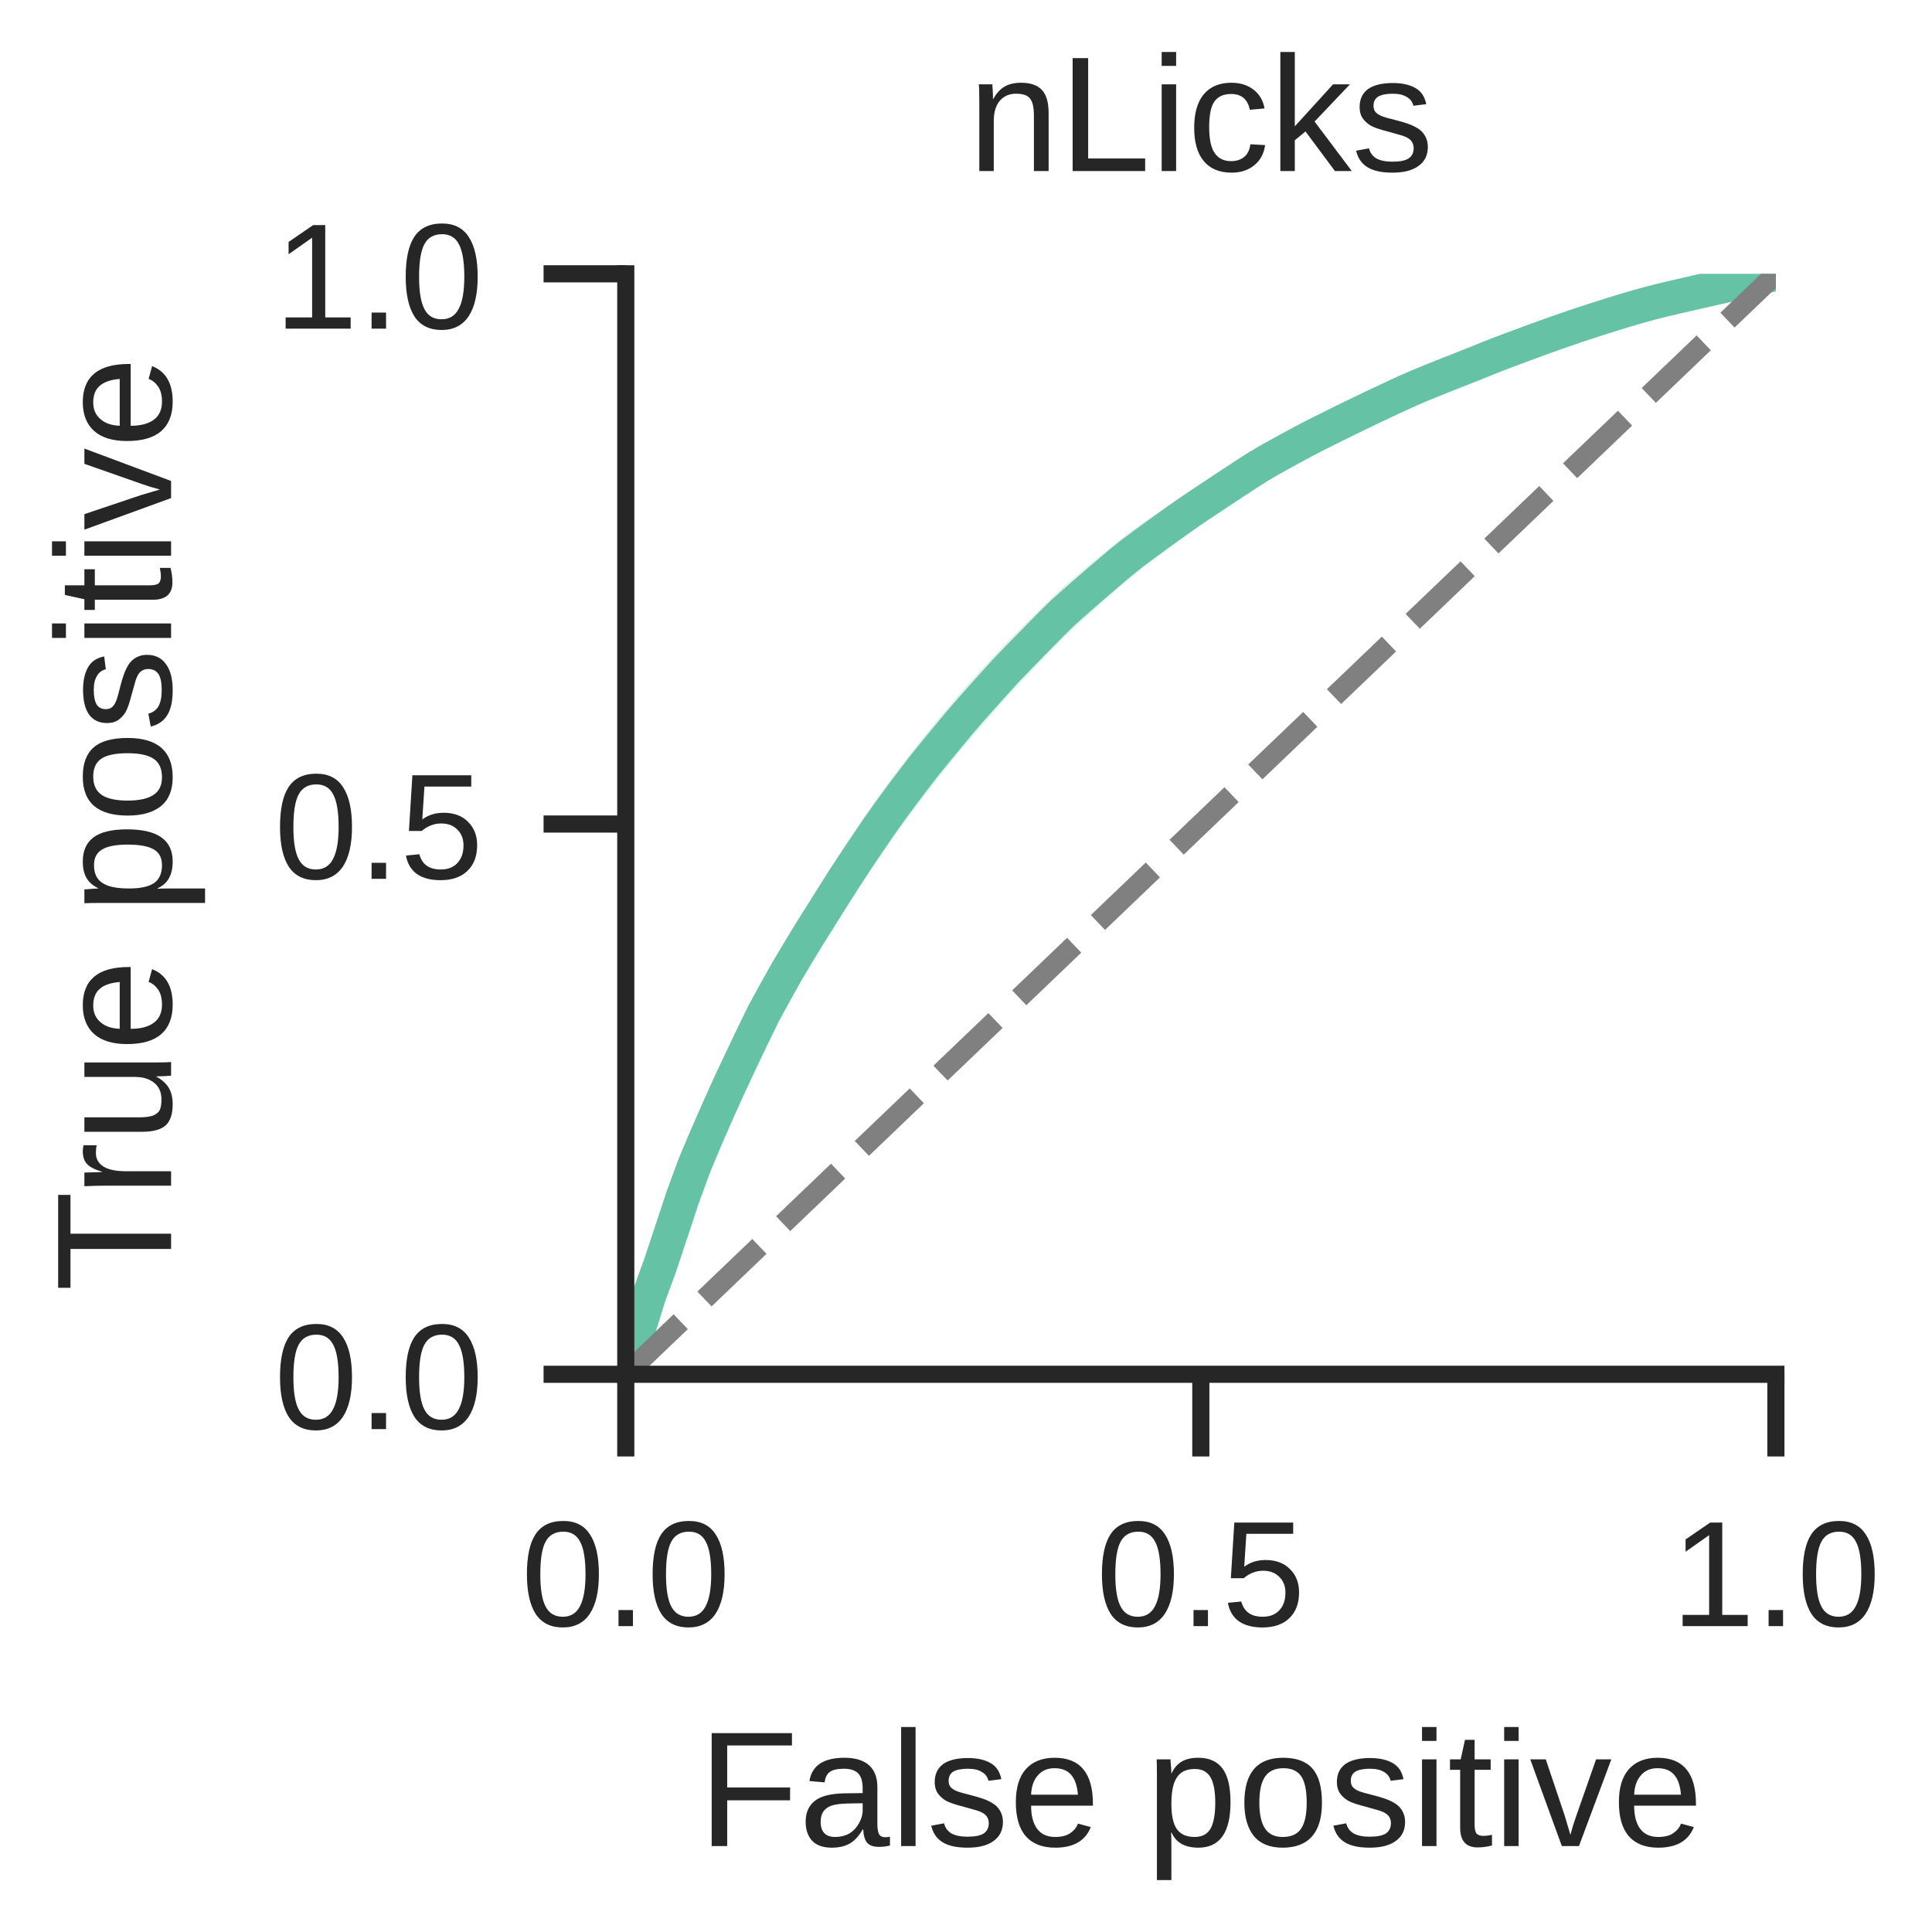
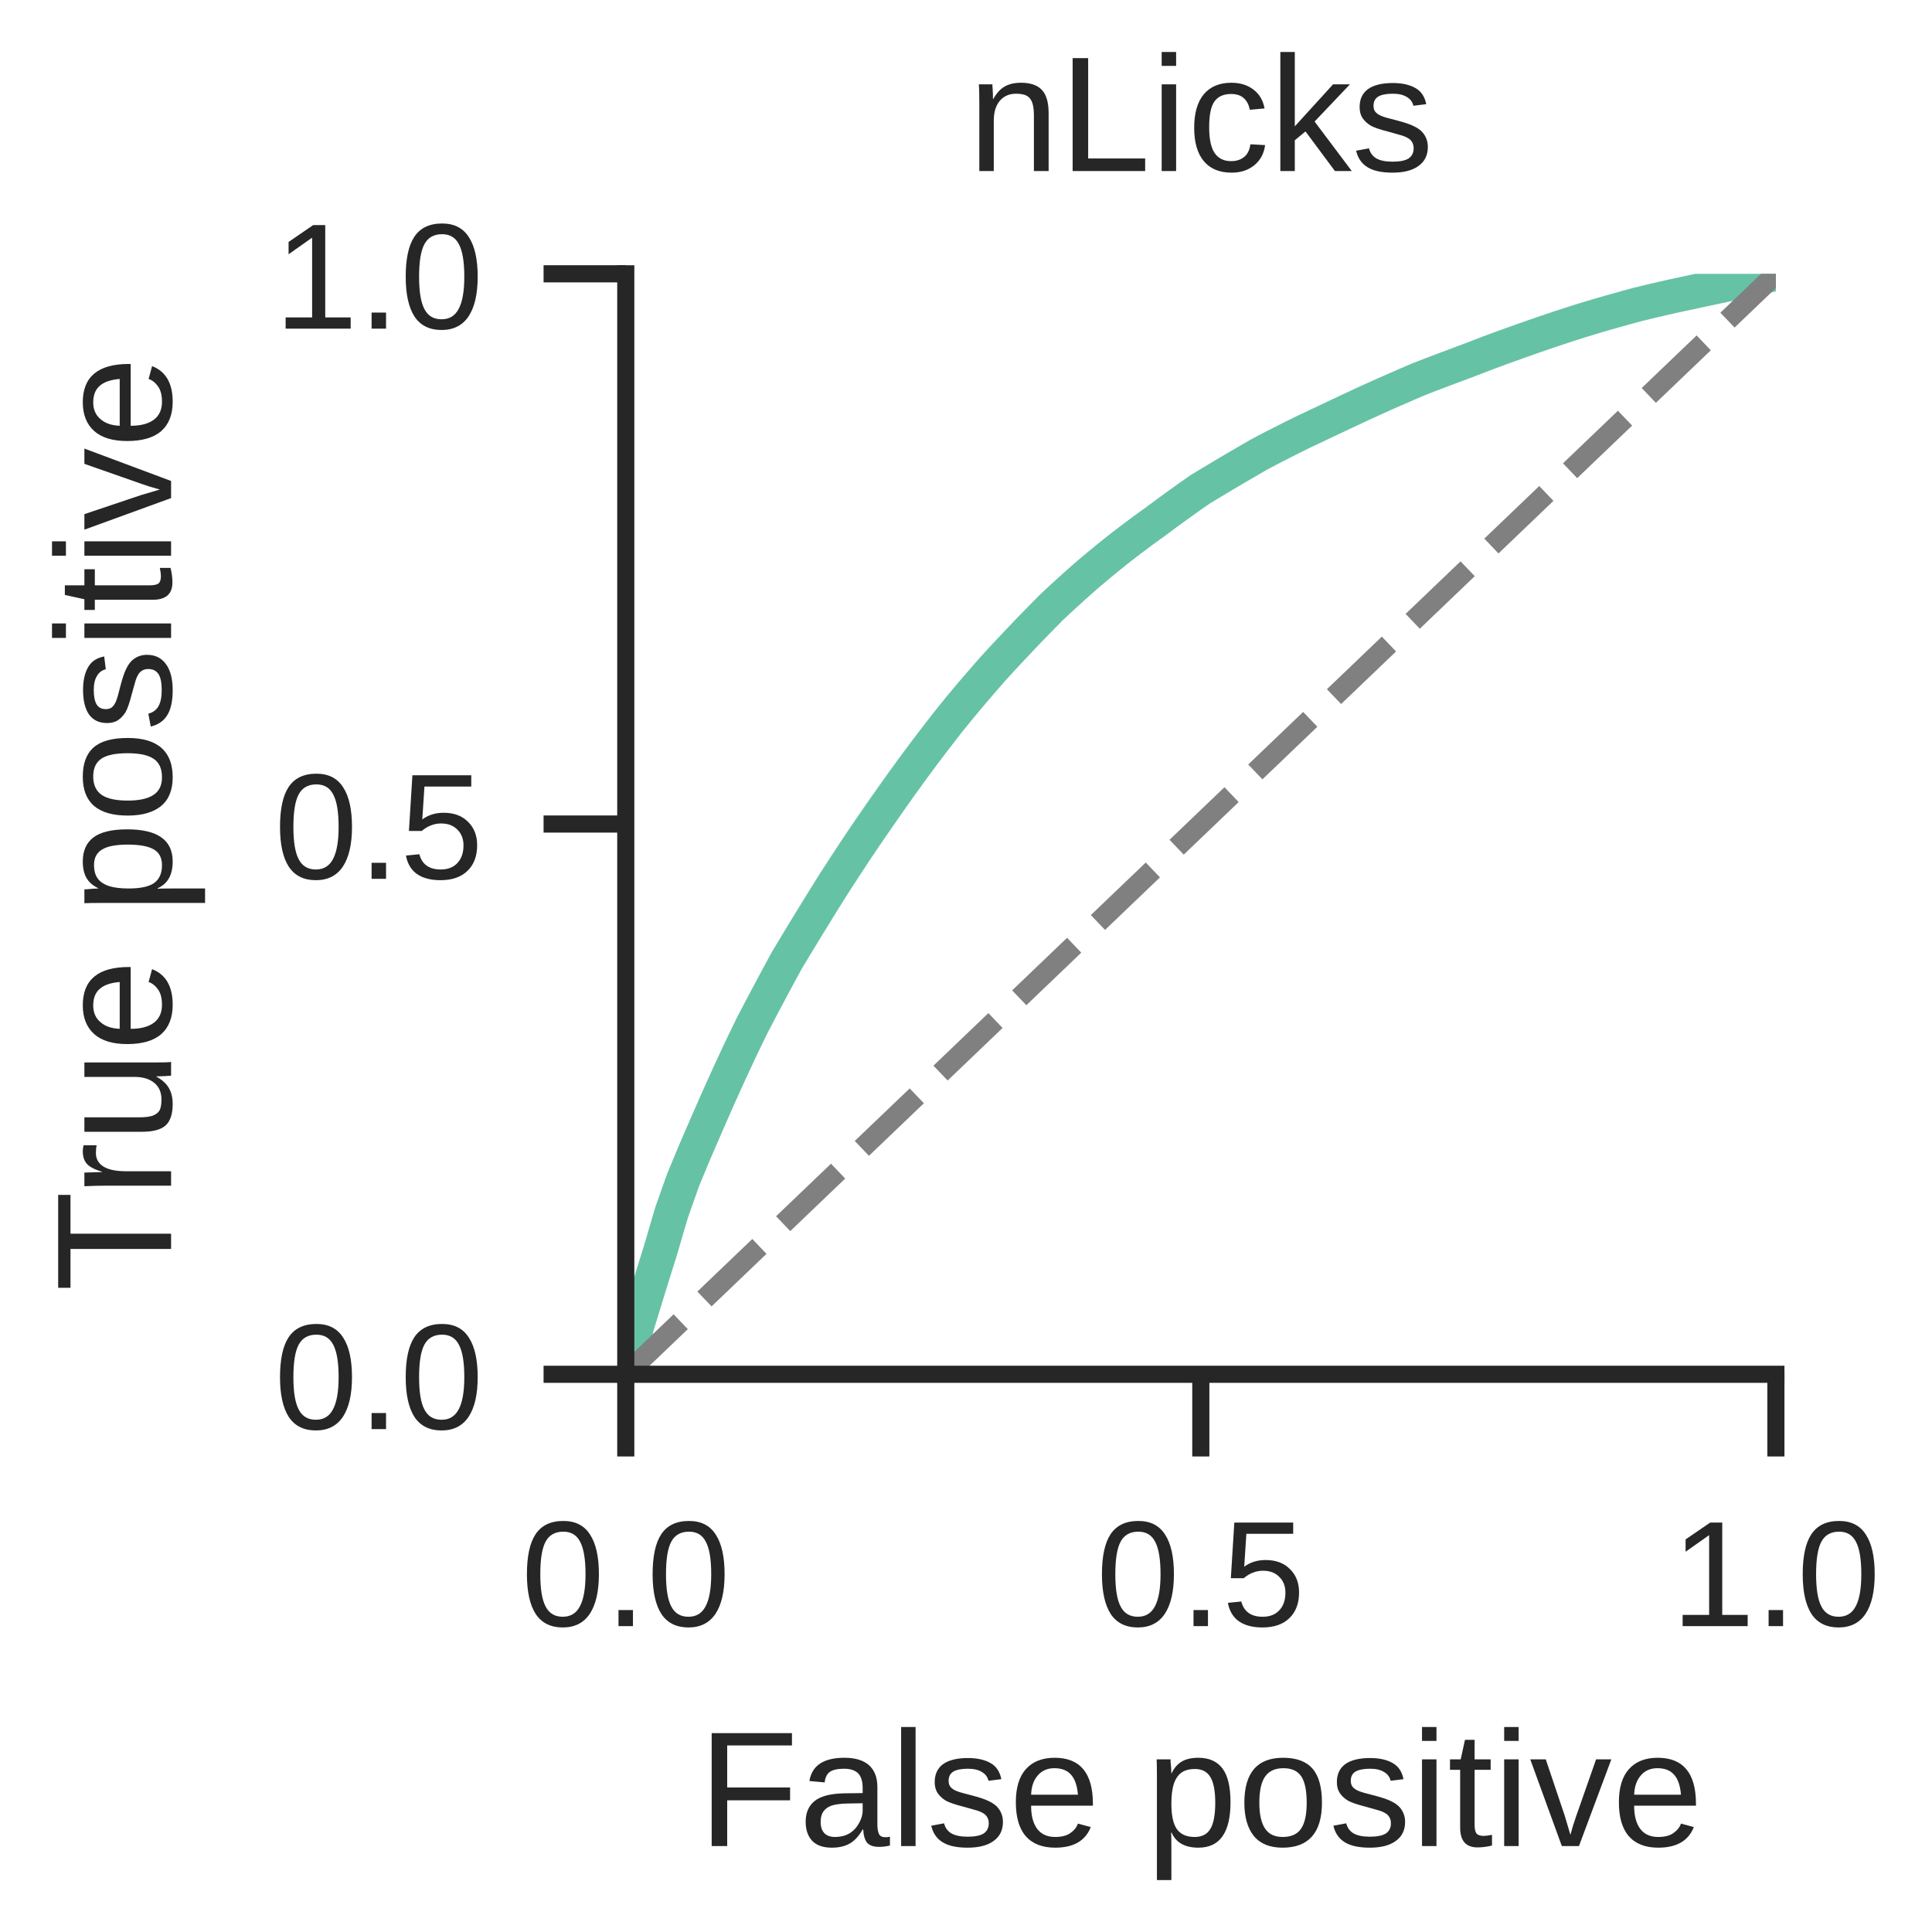
<svg xmlns="http://www.w3.org/2000/svg" xmlns:xlink="http://www.w3.org/1999/xlink" width="112.819pt" height="112.819pt" viewBox="0 0 112.819 112.819" version="1.1">
  <defs>
    <style type="text/css">*{stroke-linejoin: round; stroke-linecap: butt}</style>
  </defs>
  <g id="figure_1">
    <g id="patch_1">
      <path d="M 0 112.819  L 112.819 112.819  L 112.819 0  L 0 0  z " style="fill: #ffffff" />
    </g>
    <g id="axes_1">
      <g id="patch_2">
        <path d="M 36.542 80.251  L 103.703 80.251  L 103.703 15.989  L 36.542 15.989  z " style="fill: #ffffff" />
      </g>
      <g id="matplotlib.axis_1">
        <g id="xtick_1">
          <g id="line2d_1">
            <defs>
-               <path id="m3c85a74592" d="M 0 0  L 0 4.8  " style="stroke: #262626" />
+               <path id="m5eb7598e95" d="M 0 0  L 0 4.8  " style="stroke: #262626" />
            </defs>
            <g>
-               <use xlink:href="#m3c85a74592" x="36.542" y="80.251" style="fill: #262626; stroke: #262626" />
+               <use xlink:href="#m5eb7598e95" x="36.542" y="80.251" style="fill: #262626; stroke: #262626" />
            </g>
          </g>
          <g id="text_1">
            <text style="font-size: 8.8px; font-family: 'Arial', 'DejaVu Sans', 'Liberation Sans', 'Bitstream Vera Sans', sans-serif; text-anchor: middle; fill: #262626" x="36.542" y="94.957" transform="rotate(-0 36.54162 94.95733)">0.0</text>
          </g>
        </g>
        <g id="xtick_2">
          <g id="line2d_2">
            <g>
-               <use xlink:href="#m3c85a74592" x="70.122" y="80.251" style="fill: #262626; stroke: #262626" />
+               <use xlink:href="#m5eb7598e95" x="70.122" y="80.251" style="fill: #262626; stroke: #262626" />
            </g>
          </g>
          <g id="text_2">
            <text style="font-size: 8.8px; font-family: 'Arial', 'DejaVu Sans', 'Liberation Sans', 'Bitstream Vera Sans', sans-serif; text-anchor: middle; fill: #262626" x="70.122" y="94.957" transform="rotate(-0 70.12214 94.95733)">0.5</text>
          </g>
        </g>
        <g id="xtick_3">
          <g id="line2d_3">
            <g>
-               <use xlink:href="#m3c85a74592" x="103.703" y="80.251" style="fill: #262626; stroke: #262626" />
+               <use xlink:href="#m5eb7598e95" x="103.703" y="80.251" style="fill: #262626; stroke: #262626" />
            </g>
          </g>
          <g id="text_3">
            <text style="font-size: 8.8px; font-family: 'Arial', 'DejaVu Sans', 'Liberation Sans', 'Bitstream Vera Sans', sans-serif; text-anchor: middle; fill: #262626" x="103.703" y="94.957" transform="rotate(-0 103.7027 94.95733)">1.0</text>
          </g>
        </g>
        <g id="text_4">
          <text style="font-size: 9.6px; font-family: 'Arial', 'DejaVu Sans', 'Liberation Sans', 'Bitstream Vera Sans', sans-serif; text-anchor: middle; fill: #262626" x="70.122" y="107.798" transform="rotate(-0 70.12214 107.7983)">False positive</text>
        </g>
      </g>
      <g id="matplotlib.axis_2">
        <g id="ytick_1">
          <g id="line2d_4">
            <defs>
-               <path id="m4504265330" d="M 0 0  L -4.8 0  " style="stroke: #262626" />
+               <path id="m11e0db079c" d="M 0 0  L -4.8 0  " style="stroke: #262626" />
            </defs>
            <g>
-               <use xlink:href="#m4504265330" x="36.542" y="80.251" style="fill: #262626; stroke: #262626" />
+               <use xlink:href="#m11e0db079c" x="36.542" y="80.251" style="fill: #262626; stroke: #262626" />
            </g>
          </g>
          <g id="text_5">
            <text style="font-size: 8.8px; font-family: 'Arial', 'DejaVu Sans', 'Liberation Sans', 'Bitstream Vera Sans', sans-serif; text-anchor: end; fill: #262626" x="28.242" y="83.454" transform="rotate(-0 28.24161 83.45401)">0.0</text>
          </g>
        </g>
        <g id="ytick_2">
          <g id="line2d_5">
            <g>
-               <use xlink:href="#m4504265330" x="36.542" y="48.12" style="fill: #262626; stroke: #262626" />
+               <use xlink:href="#m11e0db079c" x="36.542" y="48.12" style="fill: #262626; stroke: #262626" />
            </g>
          </g>
          <g id="text_6">
            <text style="font-size: 8.8px; font-family: 'Arial', 'DejaVu Sans', 'Liberation Sans', 'Bitstream Vera Sans', sans-serif; text-anchor: end; fill: #262626" x="28.242" y="51.323" transform="rotate(-0 28.24161 51.32332)">0.5</text>
          </g>
        </g>
        <g id="ytick_3">
          <g id="line2d_6">
            <g>
-               <use xlink:href="#m4504265330" x="36.542" y="15.989" style="fill: #262626; stroke: #262626" />
+               <use xlink:href="#m11e0db079c" x="36.542" y="15.989" style="fill: #262626; stroke: #262626" />
            </g>
          </g>
          <g id="text_7">
            <text style="font-size: 8.8px; font-family: 'Arial', 'DejaVu Sans', 'Liberation Sans', 'Bitstream Vera Sans', sans-serif; text-anchor: end; fill: #262626" x="28.242" y="19.193" transform="rotate(-0 28.24161 19.19262)">1.0</text>
          </g>
        </g>
        <g id="text_8">
          <text style="font-size: 9.6px; font-family: 'Arial', 'DejaVu Sans', 'Liberation Sans', 'Bitstream Vera Sans', sans-serif; text-anchor: middle; fill: #262626" x="9.989" y="48.12" transform="rotate(-90 9.989302 48.12)">True positive</text>
        </g>
      </g>
      <g id="FillBetweenPolyCollection_1">
        <defs>
-           <path id="m8d57be5f4e" d="M 36.542 -32.568  L 36.542 -32.568  L 37.213 -34.372  L 37.885 -36.095  L 38.556 -37.735  L 39.228 -39.569  L 39.9 -41.433  L 40.571 -43.152  L 41.243 -44.699  L 41.914 -46.181  L 42.586 -47.633  L 43.258 -49.029  L 43.929 -50.404  L 44.601 -51.753  L 45.273 -52.976  L 45.944 -54.18  L 46.616 -55.316  L 47.287 -56.418  L 47.959 -57.498  L 48.631 -58.577  L 49.302 -59.652  L 49.974 -60.693  L 50.645 -61.707  L 51.317 -62.709  L 51.989 -63.674  L 52.66 -64.606  L 53.332 -65.518  L 54.003 -66.407  L 54.675 -67.257  L 55.347 -68.087  L 56.018 -68.913  L 56.69 -69.706  L 57.362 -70.48  L 58.033 -71.255  L 58.705 -72.022  L 59.376 -72.741  L 60.048 -73.452  L 60.72 -74.158  L 61.391 -74.859  L 62.063 -75.539  L 62.734 -76.165  L 63.406 -76.777  L 64.078 -77.384  L 64.749 -77.984  L 65.421 -78.58  L 66.092 -79.144  L 66.764 -79.669  L 67.436 -80.189  L 68.107 -80.705  L 68.779 -81.227  L 69.451 -81.741  L 70.122 -82.235  L 70.794 -82.715  L 71.465 -83.205  L 72.137 -83.688  L 72.809 -84.166  L 73.48 -84.637  L 74.152 -85.064  L 74.823 -85.473  L 75.495 -85.876  L 76.167 -86.268  L 76.838 -86.646  L 77.51 -87.007  L 78.181 -87.368  L 78.853 -87.722  L 79.525 -88.068  L 80.196 -88.411  L 80.868 -88.747  L 81.54 -89.077  L 82.211 -89.402  L 82.883 -89.709  L 83.554 -89.997  L 84.226 -90.28  L 84.898 -90.558  L 85.569 -90.836  L 86.241 -91.115  L 86.912 -91.409  L 87.584 -91.692  L 88.256 -91.962  L 88.927 -92.231  L 89.599 -92.499  L 90.27 -92.763  L 90.942 -93.016  L 91.614 -93.268  L 92.285 -93.513  L 92.957 -93.752  L 93.629 -93.987  L 94.3 -94.218  L 94.972 -94.441  L 95.643 -94.657  L 96.315 -94.863  L 96.987 -95.056  L 97.658 -95.236  L 98.33 -95.412  L 99.001 -95.587  L 99.673 -95.761  L 100.345 -95.934  L 101.016 -96.107  L 101.688 -96.288  L 102.359 -96.468  L 103.031 -96.649  L 103.703 -96.83  L 103.703 -96.83  L 103.703 -96.83  L 103.031 -96.695  L 102.359 -96.56  L 101.688 -96.425  L 101.016 -96.289  L 100.345 -96.158  L 99.673 -96.026  L 99.001 -95.894  L 98.33 -95.761  L 97.658 -95.626  L 96.987 -95.486  L 96.315 -95.335  L 95.643 -95.17  L 94.972 -94.994  L 94.3 -94.81  L 93.629 -94.618  L 92.957 -94.422  L 92.285 -94.222  L 91.614 -94.012  L 90.942 -93.794  L 90.27 -93.576  L 89.599 -93.348  L 88.927 -93.118  L 88.256 -92.888  L 87.584 -92.657  L 86.912 -92.411  L 86.241 -92.157  L 85.569 -91.905  L 84.898 -91.652  L 84.226 -91.4  L 83.554 -91.142  L 82.883 -90.881  L 82.211 -90.603  L 81.54 -90.313  L 80.868 -90.019  L 80.196 -89.721  L 79.525 -89.418  L 78.853 -89.114  L 78.181 -88.809  L 77.51 -88.501  L 76.838 -88.194  L 76.167 -87.87  L 75.495 -87.542  L 74.823 -87.209  L 74.152 -86.872  L 73.48 -86.515  L 72.809 -86.121  L 72.137 -85.724  L 71.465 -85.325  L 70.794 -84.921  L 70.122 -84.514  L 69.451 -84.095  L 68.779 -83.663  L 68.107 -83.225  L 67.436 -82.776  L 66.764 -82.308  L 66.092 -81.836  L 65.421 -81.32  L 64.749 -80.775  L 64.078 -80.226  L 63.406 -79.669  L 62.734 -79.106  L 62.063 -78.53  L 61.391 -77.892  L 60.72 -77.229  L 60.048 -76.565  L 59.376 -75.896  L 58.705 -75.219  L 58.033 -74.502  L 57.362 -73.779  L 56.69 -73.043  L 56.018 -72.282  L 55.347 -71.486  L 54.675 -70.692  L 54.003 -69.881  L 53.332 -69.03  L 52.66 -68.16  L 51.989 -67.271  L 51.317 -66.345  L 50.645 -65.365  L 49.974 -64.38  L 49.302 -63.371  L 48.631 -62.328  L 47.959 -61.268  L 47.287 -60.212  L 46.616 -59.111  L 45.944 -57.988  L 45.273 -56.789  L 44.601 -55.56  L 43.929 -54.155  L 43.258 -52.708  L 42.586 -51.24  L 41.914 -49.715  L 41.243 -48.129  L 40.571 -46.489  L 39.9 -44.569  L 39.228 -42.378  L 38.556 -40.167  L 37.885 -38.134  L 37.213 -35.524  L 36.542 -32.568  z " />
+           <path id="ma2e9521bee" d="M 36.542 -32.568  L 36.542 -32.568  L 37.213 -34.721  L 37.885 -36.512  L 38.556 -38.447  L 39.228 -40.507  L 39.9 -42.289  L 40.571 -43.853  L 41.243 -45.361  L 41.914 -46.849  L 42.586 -48.294  L 43.258 -49.701  L 43.929 -51.062  L 44.601 -52.331  L 45.273 -53.584  L 45.944 -54.811  L 46.616 -55.925  L 47.287 -57.028  L 47.959 -58.128  L 48.631 -59.224  L 49.302 -60.277  L 49.974 -61.321  L 50.645 -62.337  L 51.317 -63.325  L 51.989 -64.32  L 52.66 -65.303  L 53.332 -66.266  L 54.003 -67.203  L 54.675 -68.113  L 55.347 -69.009  L 56.018 -69.867  L 56.69 -70.697  L 57.362 -71.511  L 58.033 -72.319  L 58.705 -73.079  L 59.376 -73.822  L 60.048 -74.563  L 60.72 -75.272  L 61.391 -75.973  L 62.063 -76.623  L 62.734 -77.253  L 63.406 -77.875  L 64.078 -78.471  L 64.749 -79.047  L 65.421 -79.607  L 66.092 -80.143  L 66.764 -80.666  L 67.436 -81.172  L 68.107 -81.704  L 68.779 -82.232  L 69.451 -82.752  L 70.122 -83.253  L 70.794 -83.696  L 71.465 -84.131  L 72.137 -84.565  L 72.809 -84.991  L 73.48 -85.415  L 74.152 -85.805  L 74.823 -86.18  L 75.495 -86.551  L 76.167 -86.909  L 76.838 -87.25  L 77.51 -87.59  L 78.181 -87.929  L 78.853 -88.265  L 79.525 -88.598  L 80.196 -88.922  L 80.868 -89.242  L 81.54 -89.554  L 82.211 -89.863  L 82.883 -90.163  L 83.554 -90.432  L 84.226 -90.696  L 84.898 -90.956  L 85.569 -91.214  L 86.241 -91.481  L 86.912 -91.756  L 87.584 -92.022  L 88.256 -92.28  L 88.927 -92.537  L 89.599 -92.789  L 90.27 -93.035  L 90.942 -93.276  L 91.614 -93.512  L 92.285 -93.742  L 92.957 -93.965  L 93.629 -94.181  L 94.3 -94.391  L 94.972 -94.597  L 95.643 -94.798  L 96.315 -94.98  L 96.987 -95.157  L 97.658 -95.328  L 98.33 -95.493  L 99.001 -95.657  L 99.673 -95.821  L 100.345 -95.984  L 101.016 -96.148  L 101.688 -96.318  L 102.359 -96.489  L 103.031 -96.659  L 103.703 -96.83  L 103.703 -96.83  L 103.703 -96.83  L 103.031 -96.704  L 102.359 -96.578  L 101.688 -96.452  L 101.016 -96.326  L 100.345 -96.203  L 99.673 -96.08  L 99.001 -95.957  L 98.33 -95.833  L 97.658 -95.708  L 96.987 -95.576  L 96.315 -95.436  L 95.643 -95.291  L 94.972 -95.127  L 94.3 -94.957  L 93.629 -94.784  L 92.957 -94.605  L 92.285 -94.418  L 91.614 -94.22  L 90.942 -94.014  L 90.27 -93.803  L 89.599 -93.587  L 88.927 -93.367  L 88.256 -93.144  L 87.584 -92.92  L 86.912 -92.686  L 86.241 -92.444  L 85.569 -92.2  L 84.898 -91.957  L 84.226 -91.713  L 83.554 -91.465  L 82.883 -91.215  L 82.211 -90.943  L 81.54 -90.664  L 80.868 -90.387  L 80.196 -90.102  L 79.525 -89.813  L 78.853 -89.518  L 78.181 -89.223  L 77.51 -88.927  L 76.838 -88.632  L 76.167 -88.338  L 75.495 -88.037  L 74.823 -87.728  L 74.152 -87.417  L 73.48 -87.093  L 72.809 -86.737  L 72.137 -86.381  L 71.465 -86.016  L 70.794 -85.652  L 70.122 -85.283  L 69.451 -84.854  L 68.779 -84.411  L 68.107 -83.963  L 67.436 -83.497  L 66.764 -83.034  L 66.092 -82.552  L 65.421 -82.06  L 64.749 -81.545  L 64.078 -81.019  L 63.406 -80.478  L 62.734 -79.905  L 62.063 -79.32  L 61.391 -78.716  L 60.72 -78.052  L 60.048 -77.384  L 59.376 -76.701  L 58.705 -76.019  L 58.033 -75.325  L 57.362 -74.59  L 56.69 -73.843  L 56.018 -73.067  L 55.347 -72.263  L 54.675 -71.421  L 54.003 -70.567  L 53.332 -69.698  L 52.66 -68.807  L 51.989 -67.898  L 51.317 -66.965  L 50.645 -66.016  L 49.974 -65.038  L 49.302 -64.032  L 48.631 -63.02  L 47.959 -61.956  L 47.287 -60.876  L 46.616 -59.78  L 45.944 -58.66  L 45.273 -57.408  L 44.601 -56.136  L 43.929 -54.849  L 43.258 -53.438  L 42.586 -51.95  L 41.914 -50.423  L 41.243 -48.848  L 40.571 -47.257  L 39.9 -45.594  L 39.228 -43.59  L 38.556 -41.084  L 37.885 -38.728  L 37.213 -36.133  L 36.542 -32.568  z " />
        </defs>
-         <g clip-path="url(#p52b09175f5)">
-           <use xlink:href="#m8d57be5f4e" x="0" y="112.819" style="fill: #66c2a5; fill-opacity: 0.2" />
+         <g clip-path="url(#pa58ab09000)">
+           <use xlink:href="#ma2e9521bee" x="0" y="112.819" style="fill: #66c2a5; fill-opacity: 0.2" />
        </g>
      </g>
      <g id="line2d_7">
-         <path d="M 36.542 80.251  L 37.213 77.871  L 37.885 75.705  L 38.556 73.868  L 39.228 71.846  L 39.9 69.818  L 40.571 67.998  L 41.243 66.405  L 41.914 64.871  L 42.586 63.383  L 43.258 61.95  L 43.929 60.539  L 44.601 59.163  L 45.273 57.937  L 45.944 56.735  L 46.616 55.606  L 47.287 54.504  L 47.959 53.436  L 48.631 52.366  L 49.302 51.307  L 49.974 50.282  L 50.645 49.283  L 51.317 48.292  L 51.989 47.346  L 52.66 46.436  L 53.332 45.545  L 54.003 44.675  L 54.675 43.845  L 55.347 43.033  L 56.018 42.222  L 56.69 41.444  L 57.362 40.689  L 58.033 39.94  L 58.705 39.199  L 59.376 38.501  L 60.048 37.81  L 60.72 37.126  L 61.391 36.443  L 62.063 35.784  L 62.734 35.184  L 63.406 34.596  L 64.078 34.014  L 64.749 33.439  L 65.421 32.869  L 66.092 32.329  L 66.764 31.83  L 67.436 31.337  L 68.107 30.854  L 68.779 30.374  L 69.451 29.901  L 70.122 29.445  L 70.794 29.001  L 71.465 28.554  L 72.137 28.113  L 72.809 27.675  L 73.48 27.243  L 74.152 26.851  L 74.823 26.478  L 75.495 26.11  L 76.167 25.75  L 76.838 25.399  L 77.51 25.065  L 78.181 24.73  L 78.853 24.401  L 79.525 24.076  L 80.196 23.753  L 80.868 23.436  L 81.54 23.124  L 82.211 22.816  L 82.883 22.524  L 83.554 22.25  L 84.226 21.979  L 84.898 21.714  L 85.569 21.448  L 86.241 21.183  L 86.912 20.909  L 87.584 20.645  L 88.256 20.394  L 88.927 20.144  L 89.599 19.895  L 90.27 19.65  L 90.942 19.414  L 91.614 19.179  L 92.285 18.951  L 92.957 18.732  L 93.629 18.516  L 94.3 18.305  L 94.972 18.101  L 95.643 17.906  L 96.315 17.72  L 96.987 17.548  L 97.658 17.388  L 98.33 17.232  L 99.001 17.078  L 99.673 16.925  L 100.345 16.773  L 101.016 16.621  L 101.688 16.463  L 102.359 16.305  L 103.031 16.147  L 103.703 15.989  " clip-path="url(#p52b09175f5)" style="fill: none; stroke: #66c2a5; stroke-width: 2; stroke-linecap: round" />
+         <path d="M 36.542 80.251  L 37.213 77.392  L 37.885 75.199  L 38.556 73.053  L 39.228 70.77  L 39.9 68.877  L 40.571 67.264  L 41.243 65.714  L 41.914 64.183  L 42.586 62.697  L 43.258 61.249  L 43.929 59.864  L 44.601 58.585  L 45.273 57.323  L 45.944 56.083  L 46.616 54.967  L 47.287 53.867  L 47.959 52.777  L 48.631 51.697  L 49.302 50.664  L 49.974 49.639  L 50.645 48.642  L 51.317 47.674  L 51.989 46.709  L 52.66 45.764  L 53.332 44.837  L 54.003 43.934  L 54.675 43.052  L 55.347 42.183  L 56.018 41.352  L 56.69 40.549  L 57.362 39.768  L 58.033 38.997  L 58.705 38.27  L 59.376 37.557  L 60.048 36.845  L 60.72 36.157  L 61.391 35.474  L 62.063 34.848  L 62.734 34.24  L 63.406 33.642  L 64.078 33.074  L 64.749 32.523  L 65.421 31.985  L 66.092 31.471  L 66.764 30.969  L 67.436 30.485  L 68.107 29.986  L 68.779 29.498  L 69.451 29.016  L 70.122 28.551  L 70.794 28.145  L 71.465 27.745  L 72.137 27.346  L 72.809 26.955  L 73.48 26.565  L 74.152 26.208  L 74.823 25.865  L 75.495 25.525  L 76.167 25.195  L 76.838 24.878  L 77.51 24.56  L 78.181 24.243  L 78.853 23.927  L 79.525 23.613  L 80.196 23.307  L 80.868 23.004  L 81.54 22.71  L 82.211 22.416  L 82.883 22.13  L 83.554 21.87  L 84.226 21.615  L 84.898 21.363  L 85.569 21.112  L 86.241 20.856  L 86.912 20.598  L 87.584 20.348  L 88.256 20.107  L 88.927 19.867  L 89.599 19.631  L 90.27 19.4  L 90.942 19.174  L 91.614 18.953  L 92.285 18.739  L 92.957 18.534  L 93.629 18.336  L 94.3 18.145  L 94.972 17.957  L 95.643 17.775  L 96.315 17.611  L 96.987 17.453  L 97.658 17.301  L 98.33 17.156  L 99.001 17.012  L 99.673 16.868  L 100.345 16.725  L 101.016 16.582  L 101.688 16.434  L 102.359 16.285  L 103.031 16.137  L 103.703 15.989  " clip-path="url(#pa58ab09000)" style="fill: none; stroke: #66c2a5; stroke-width: 2; stroke-linecap: round" />
      </g>
      <g id="line2d_8">
-         <path d="M 36.542 80.251  L 103.703 15.989  " clip-path="url(#p52b09175f5)" style="fill: none; stroke-dasharray: 4.44,1.92; stroke-dashoffset: 0; stroke: #808080; stroke-width: 1.2" />
+         <path d="M 36.542 80.251  L 103.703 15.989  " clip-path="url(#pa58ab09000)" style="fill: none; stroke-dasharray: 4.44,1.92; stroke-dashoffset: 0; stroke: #808080; stroke-width: 1.2" />
      </g>
      <g id="patch_3">
        <path d="M 36.542 80.251  L 36.542 15.989  " style="fill: none; stroke: #262626; stroke-linejoin: miter; stroke-linecap: square" />
      </g>
      <g id="patch_4">
        <path d="M 36.542 80.251  L 103.703 80.251  " style="fill: none; stroke: #262626; stroke-linejoin: miter; stroke-linecap: square" />
      </g>
      <g id="text_9">
        <text style="font-size: 9.6px; font-family: 'Arial', 'DejaVu Sans', 'Liberation Sans', 'Bitstream Vera Sans', sans-serif; text-anchor: middle; fill: #262626" x="70.122" y="9.989" transform="rotate(-0 70.12214 9.989303)">nLicks</text>
      </g>
      <g id="legend_1" />
    </g>
  </g>
  <defs>
-     <clipPath id="p52b09175f5">
+     <clipPath id="pa58ab09000">
      <rect x="36.542" y="15.989" width="67.161" height="64.261" />
    </clipPath>
  </defs>
</svg>
